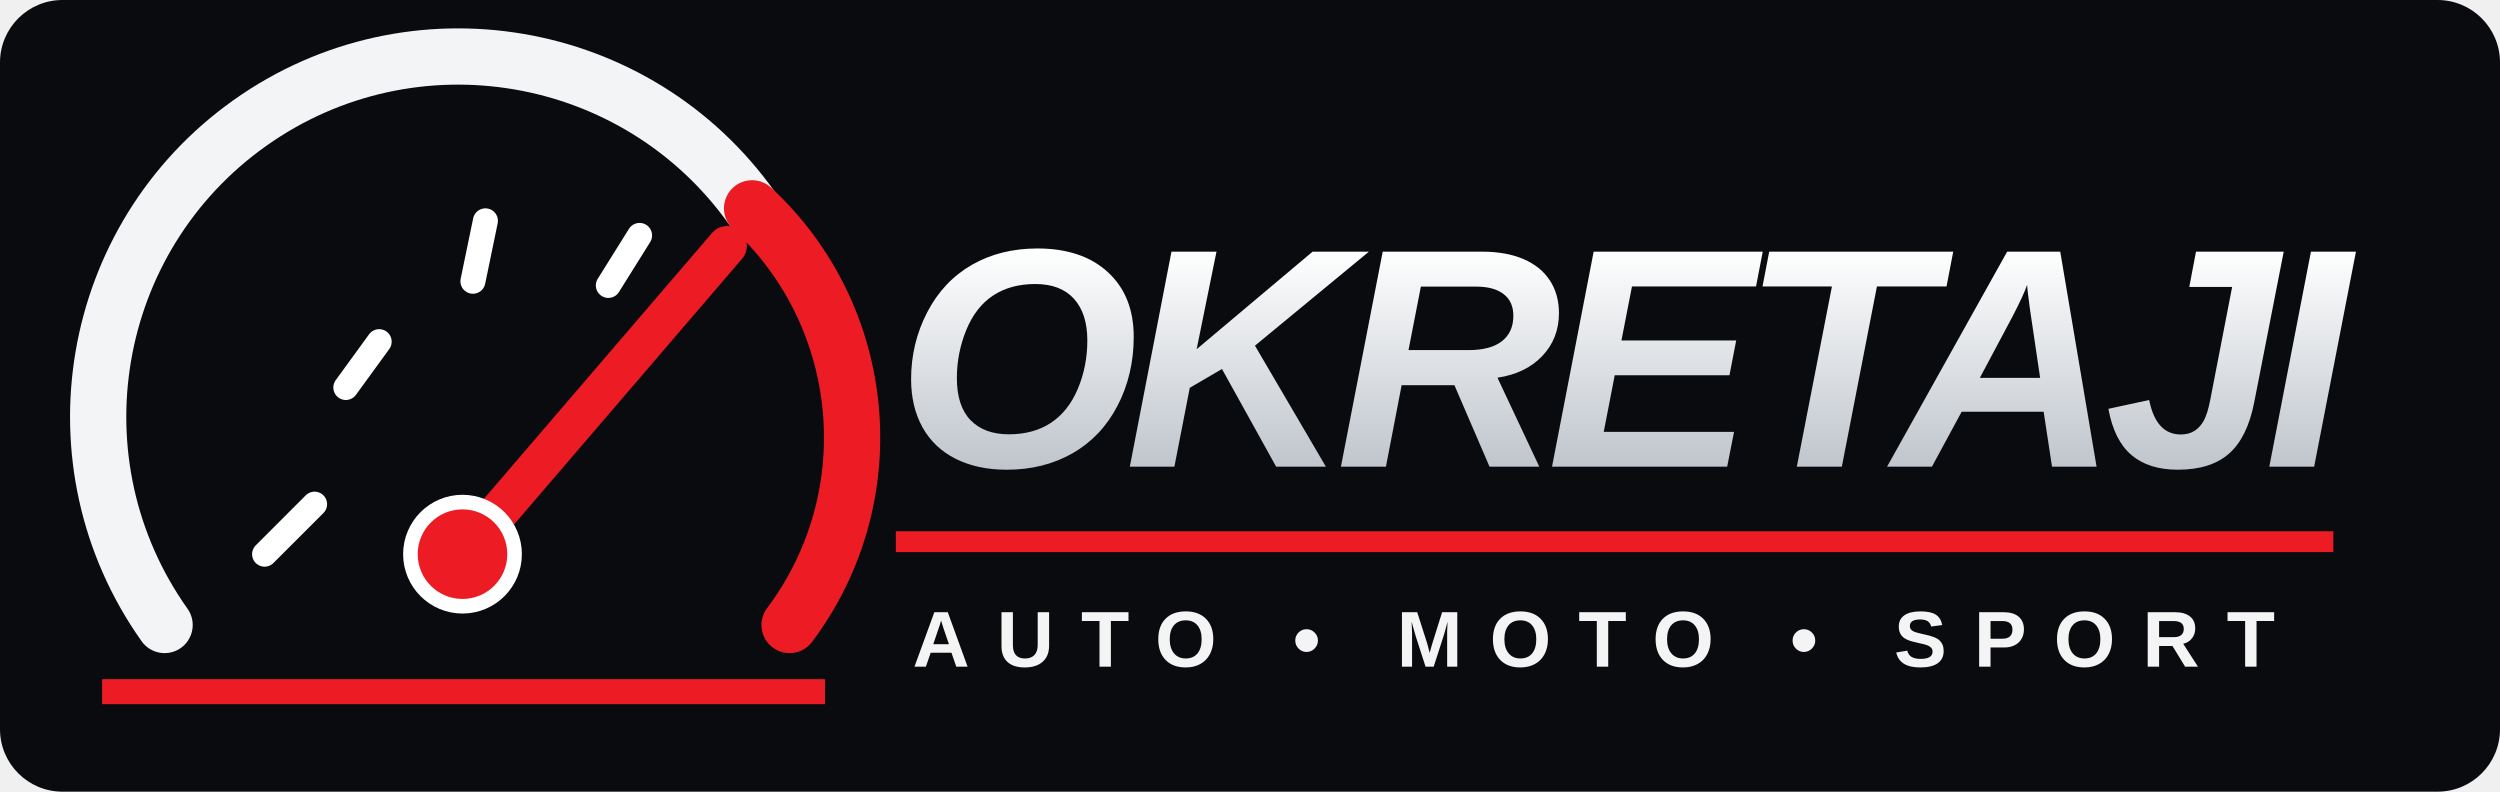
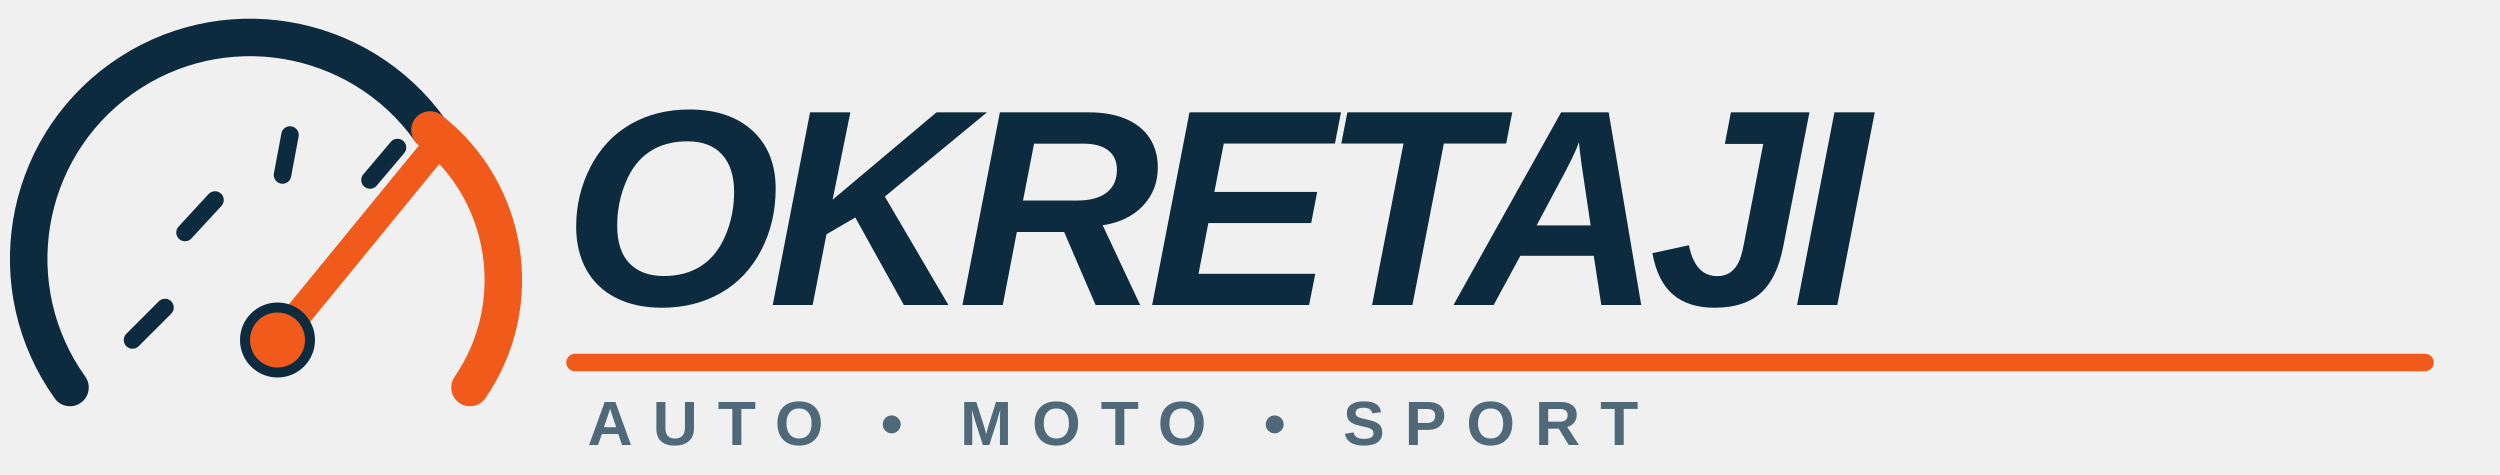
- <svg xmlns="http://www.w3.org/2000/svg" viewBox="0 0 1200 380" role="img" aria-labelledby="title desc">
-   <defs>
-     <linearGradient id="metal" x2="0" y2="1">
-       <stop stop-color="#fff" />
-       <stop offset="1" stop-color="#bfc5cc" />
-     </linearGradient>
-   </defs>
-   <rect width="1200" height="380" rx="30" fill="#090b0f" />
-   <g transform="translate(34 22)">
-     <path d="M45 278 A150 150 0 0 1 327 78" fill="none" stroke="#f3f4f6" stroke-width="27" stroke-linecap="round" />
-     <path d="M327 78 A150 150 0 0 1 345 278" fill="none" stroke="#ed1c24" stroke-width="27" stroke-linecap="round" />
-     <path d="M93 244 L117 220 M132 164 L148 142 M193 113 L199 84 M258 115 L273 91" stroke="#fff" stroke-width="12" stroke-linecap="round" />
-     <path d="M188 244 L315 96" stroke="#ed1c24" stroke-width="19" stroke-linecap="round" />
-     <circle cx="188" cy="244" r="25" fill="#ed1c24" stroke="#fff" stroke-width="7" />
-     <path d="M15 310 H362" stroke="#ed1c24" stroke-width="12" />
+ <svg xmlns="http://www.w3.org/2000/svg" viewBox="0 0 1000 190" role="img" aria-labelledby="title desc">
+   <g transform="translate(10 10)">
+     <path d="M18 145 A76 76 0 0 1 162 42" fill="none" stroke="#0D2B3E" stroke-width="15" stroke-linecap="round" />
+     <path d="M162 42 A76 76 0 0 1 178 145" fill="none" stroke="#F05A1A" stroke-width="15" stroke-linecap="round" />
+     <path d="M43 126 L56 113 M64 83 L76 70 M103 60 L106 44 M138 62 L149 49" fill="none" stroke="#0D2B3E" stroke-width="7" stroke-linecap="round" />
+     <path d="M101 126 L164 49" stroke="#F05A1A" stroke-width="11" stroke-linecap="round" />
+     <circle cx="101" cy="126" r="13" fill="#F05A1A" stroke="#0D2B3E" stroke-width="4" />
  </g>
-   <text x="430" y="224" fill="url(#metal)" font-family="Arial,Helvetica,sans-serif" font-size="150" font-style="italic" font-weight="900" letter-spacing="-7">OKRETAJI</text>
-   <path d="M430 260 H1120" stroke="#ed1c24" stroke-width="10" />
-   <text x="438" y="320" fill="#f4f4f5" font-family="Arial,Helvetica,sans-serif" font-size="38" font-weight="700" letter-spacing="13">AUTO  •  MOTO  •  SPORT</text>
+   <text x="225" y="122" fill="#0D2B3E" font-family="Arial,Helvetica,sans-serif" font-size="112" font-style="italic" font-weight="900" letter-spacing="-5">OKRETAJI</text>
+   <path d="M230 145 H970" stroke="#F05A1A" stroke-width="7" stroke-linecap="round" />
+   <text x="235" y="178" fill="#4F6979" font-family="Arial,Helvetica,sans-serif" font-size="25" font-weight="700" letter-spacing="8">AUTO  •  MOTO  •  SPORT</text>
</svg>
